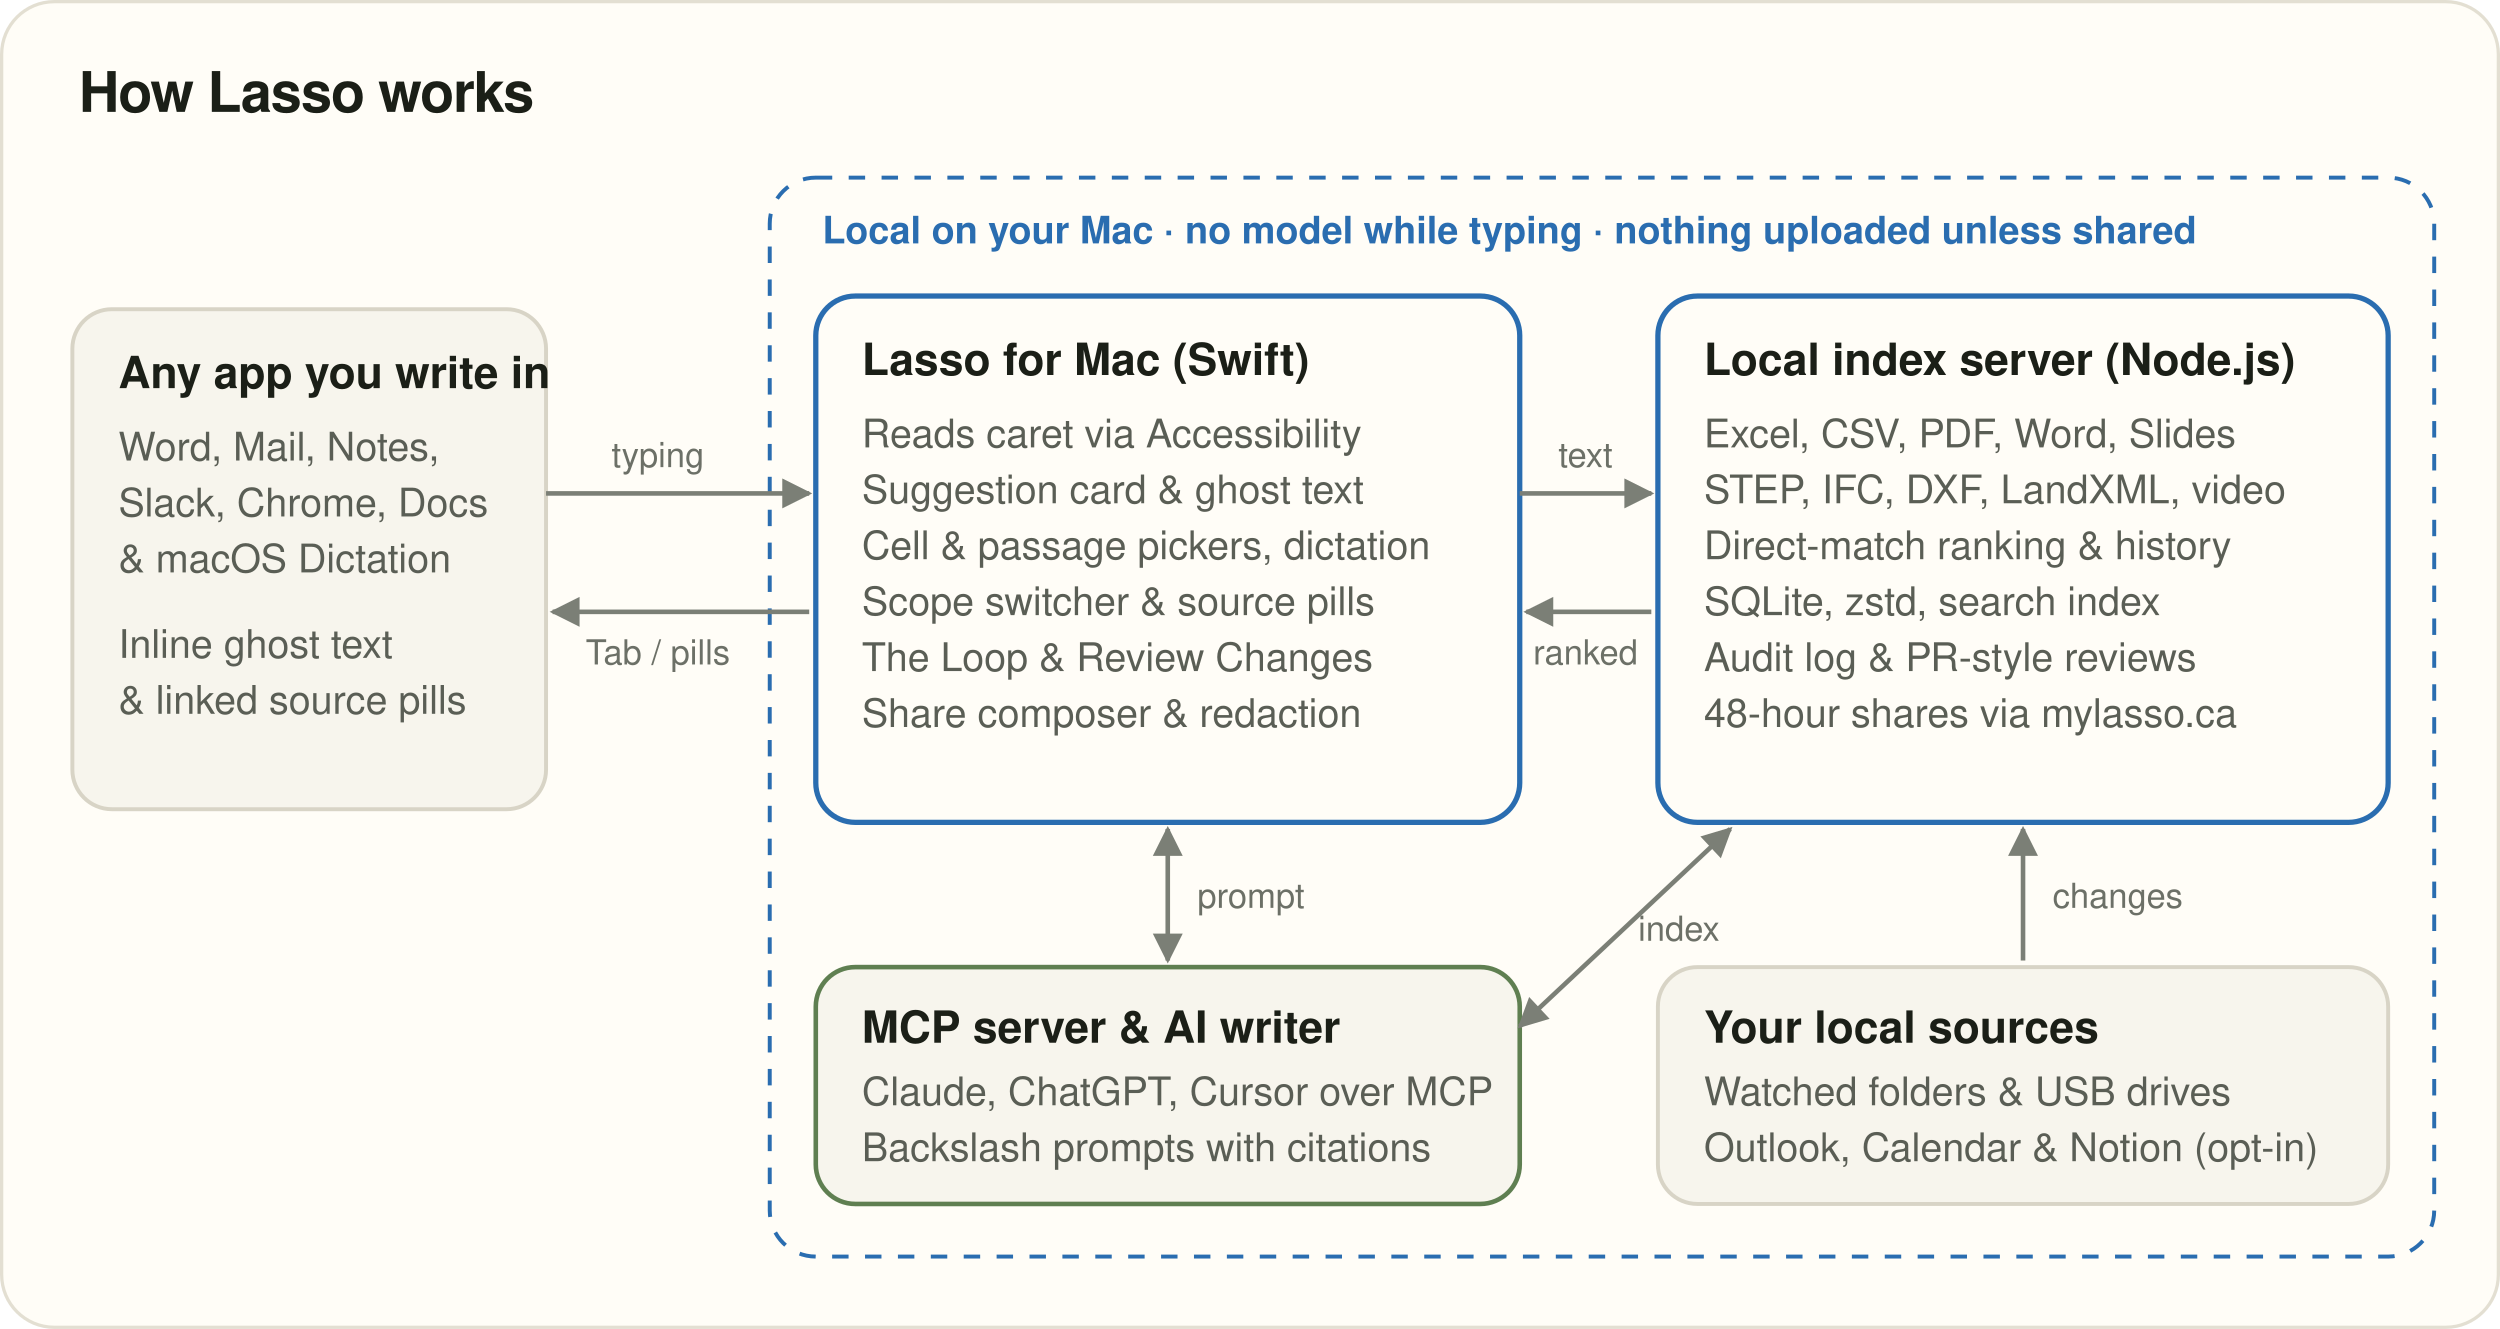
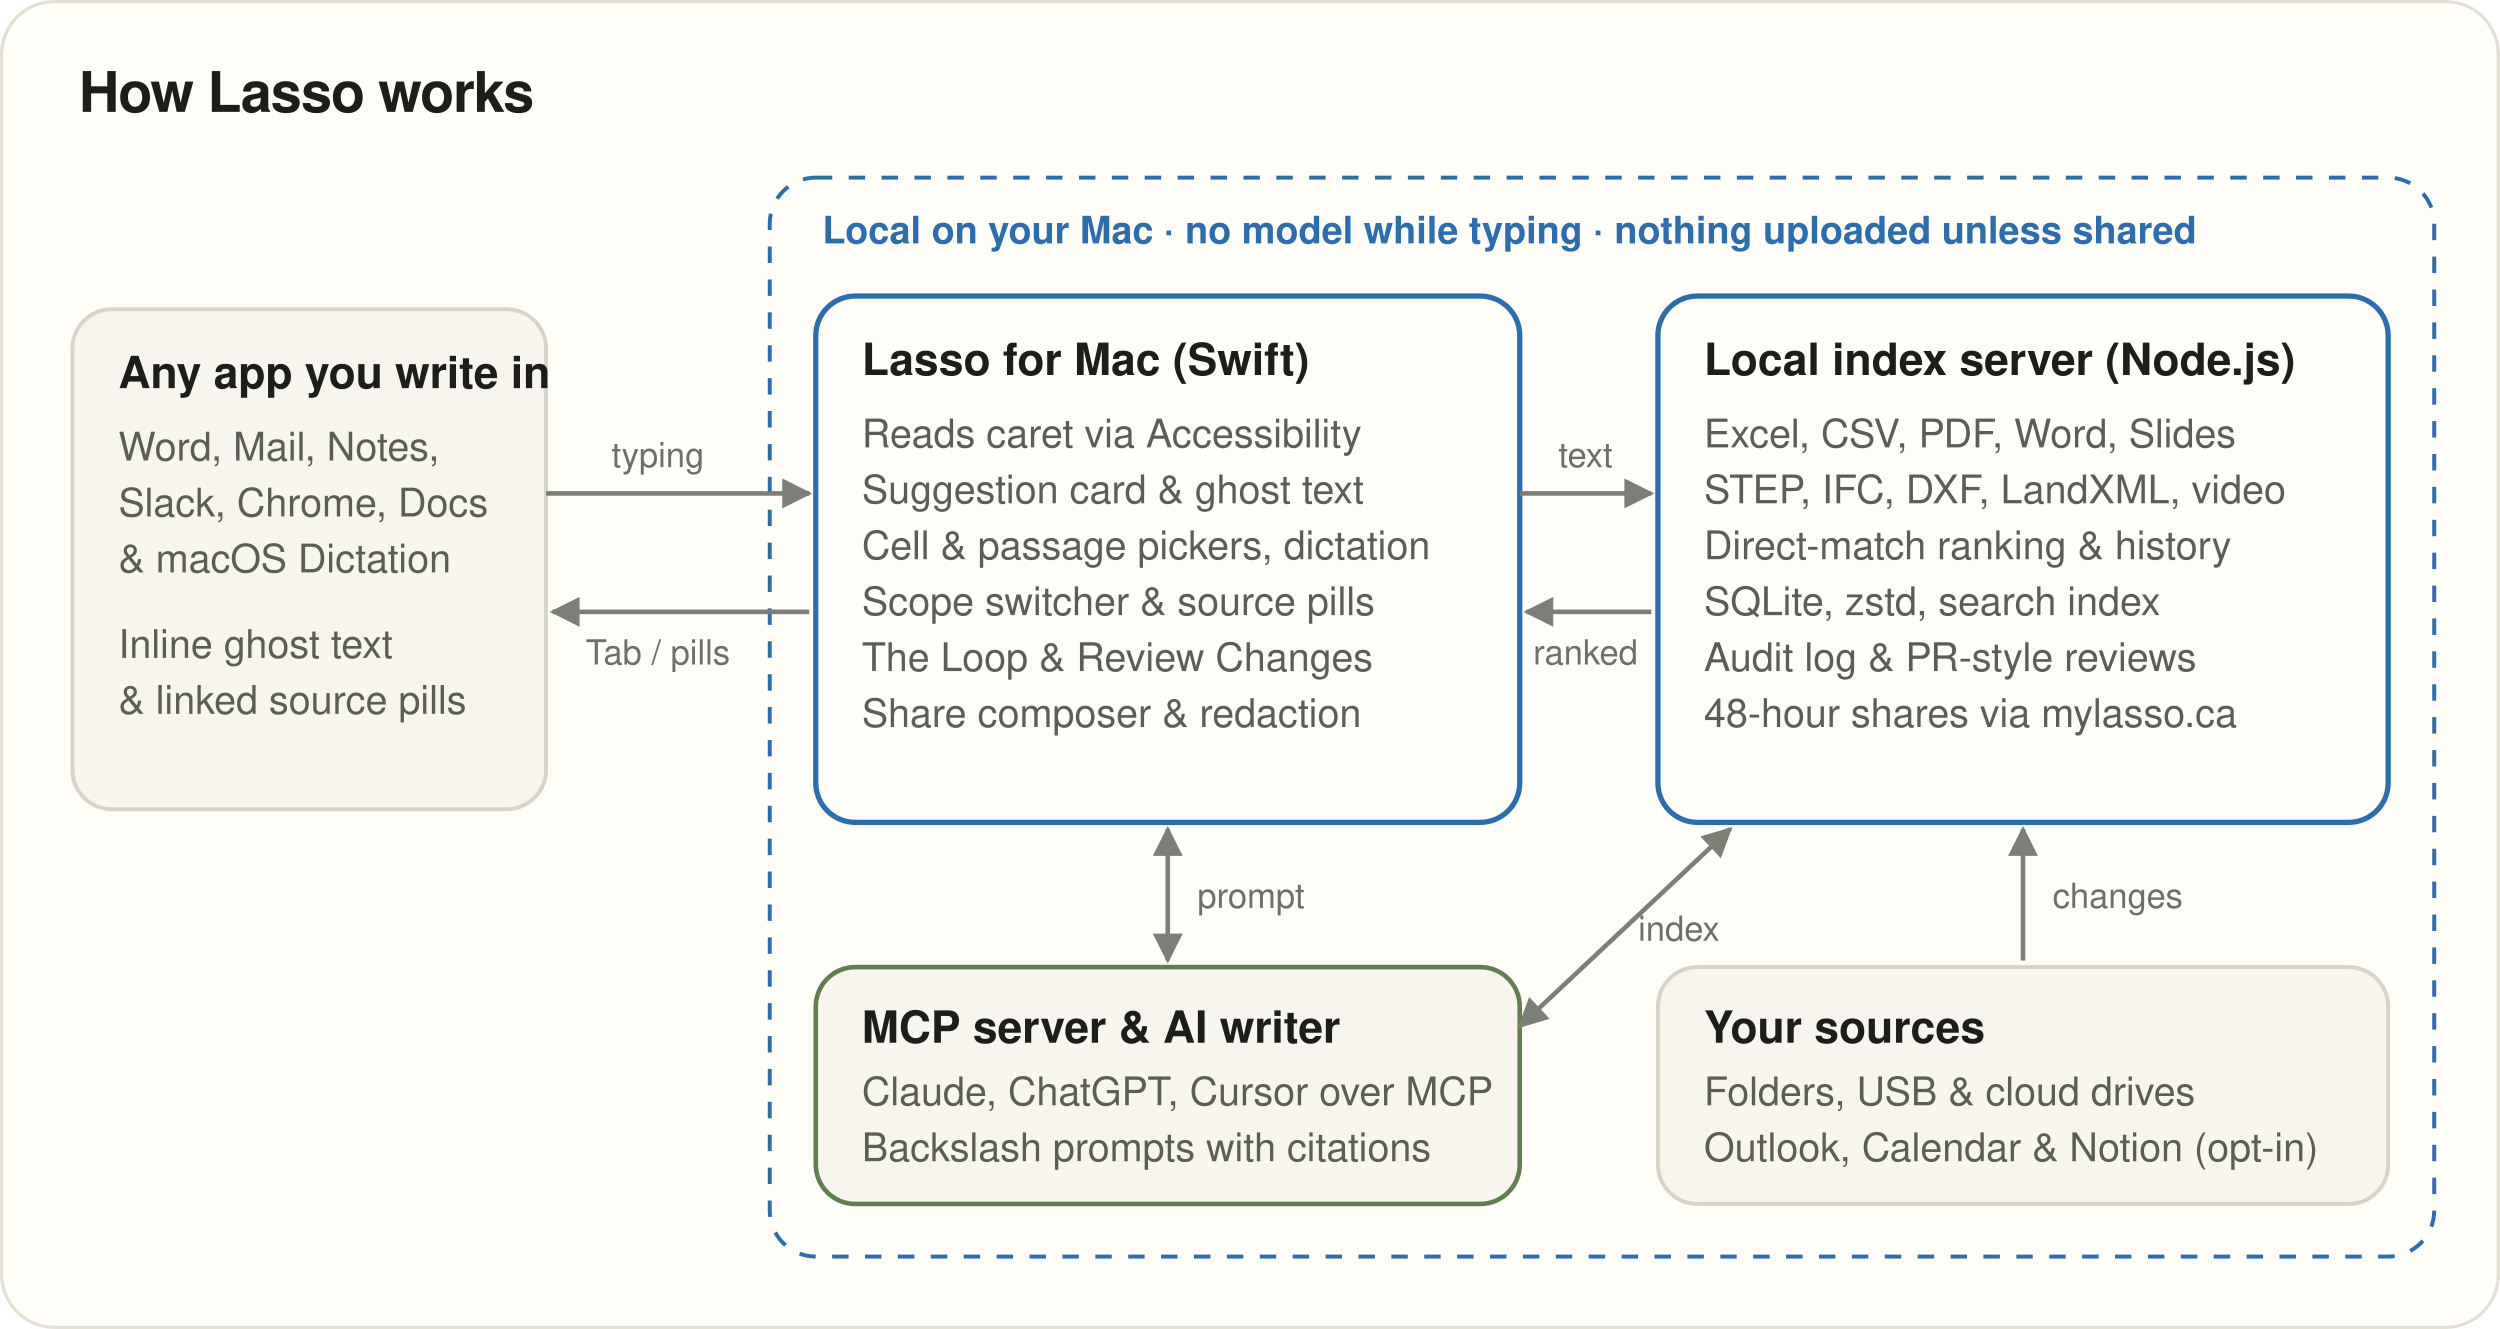
<svg xmlns="http://www.w3.org/2000/svg" width="760" height="404" viewBox="0 0 760 404" role="img" aria-labelledby="t d">
  <style>
  .surface { fill: #fffdf7; stroke: #e3dfd2; }
  .box { fill: #f7f5ed; stroke: #d8d4c6; stroke-width: 1.2; }
  .box-accent { fill: #fffdf7; stroke: #2a6db0; stroke-width: 1.6; }
  .box-soft { fill: #f7f5ed; stroke: #5f7f51; stroke-width: 1.4; }
  .title { fill: #1b1f17; font: 600 17px 'Figtree', -apple-system, BlinkMacSystemFont, 'Segoe UI', Helvetica, Arial, sans-serif; letter-spacing: -0.02em; }
  .head { fill: #1b1f17; font: 600 13.5px 'Figtree', -apple-system, BlinkMacSystemFont, 'Segoe UI', Helvetica, Arial, sans-serif; }
  .line { fill: #5a5e55; font: 12px 'Figtree', -apple-system, BlinkMacSystemFont, 'Segoe UI', Helvetica, Arial, sans-serif; }
  .edge { fill: #6c7067; font: 500 10.5px 'Figtree', -apple-system, BlinkMacSystemFont, 'Segoe UI', Helvetica, Arial, sans-serif; }
  .arrow { stroke: #7b7f76; stroke-width: 1.4; fill: none; }
  .head-fill { fill: #7b7f76; }
  .boundary { fill: none; stroke: #2a6db0; stroke-width: 1.2; stroke-dasharray: 5 5; }
  .boundary-label { fill: #2a6db0; font: 600 11.5px 'Figtree', -apple-system, BlinkMacSystemFont, 'Segoe UI', Helvetica, Arial, sans-serif; }
  @media (prefers-color-scheme: dark) {
    .surface { fill: #151513; stroke: #2c2c28; }
    .box { fill: #1d1d1a; stroke: #3a3a35; }
    .box-accent { fill: #1a1d21; stroke: #8ec5f4; }
    .box-soft { fill: #1b1e1a; stroke: #91a984; }
    .title, .head { fill: #f6f4ec; }
    .line { fill: #a9a79f; }
    .edge { fill: #8a8880; }
    .arrow { stroke: #8a8880; }
    .head-fill { fill: #8a8880; }
    .boundary { stroke: #8ec5f4; }
    .boundary-label { fill: #8ec5f4; }
  }
</style>
  <defs>
    <marker id="arrowhead" viewBox="0 0 10 10" refX="9" refY="5" markerWidth="6.5" markerHeight="6.5" orient="auto-start-reverse">
      <path class="head-fill" d="M0,0 L10,5 L0,10 z" />
    </marker>
  </defs>
  <rect class="surface" x="0.5" y="0.5" width="759" height="403" rx="16" />
  <text x="24" y="34" class="title">How Lasso works</text>
  <rect class="boundary" x="234" y="54" width="506" height="328" rx="14" />
  <text x="250" y="74" class="boundary-label">Local on your Mac · no model while typing · nothing uploaded unless shared</text>
  <rect class="box" x="22" y="94" width="144" height="152" rx="12" />
  <text x="36" y="118" class="head">Any app you write in</text>
  <text x="36" y="140" class="line">Word, Mail, Notes,</text>
  <text x="36" y="157" class="line">Slack, Chrome, Docs</text>
  <text x="36" y="174" class="line">&amp; macOS Dictation</text>
  <text x="36" y="200" class="line">Inline ghost text</text>
  <text x="36" y="217" class="line">&amp; linked source pills</text>
  <rect class="box-accent" x="248" y="90" width="214" height="160" rx="12" />
  <text x="262" y="114" class="head">Lasso for Mac (Swift)</text>
  <text x="262" y="136" class="line">Reads caret via Accessibility</text>
  <text x="262" y="153" class="line">Suggestion card &amp; ghost text</text>
  <text x="262" y="170" class="line">Cell &amp; passage pickers, dictation</text>
  <text x="262" y="187" class="line">Scope switcher &amp; source pills</text>
  <text x="262" y="204" class="line">The Loop &amp; Review Changes</text>
  <text x="262" y="221" class="line">Share composer &amp; redaction</text>
  <rect class="box-accent" x="504" y="90" width="222" height="160" rx="12" />
  <text x="518" y="114" class="head">Local index server (Node.js)</text>
  <text x="518" y="136" class="line">Excel, CSV, PDF, Word, Slides</text>
  <text x="518" y="153" class="line">STEP, IFC, DXF, LandXML, video</text>
  <text x="518" y="170" class="line">Direct-match ranking &amp; history</text>
  <text x="518" y="187" class="line">SQLite, zstd, search index</text>
  <text x="518" y="204" class="line">Audit log &amp; PR-style reviews</text>
  <text x="518" y="221" class="line">48-hour shares via mylasso.ca</text>
  <rect class="box-soft" x="248" y="294" width="214" height="72" rx="12" />
  <text x="262" y="317" class="head">MCP server &amp; AI writer</text>
  <text x="262" y="336" class="line">Claude, ChatGPT, Cursor over MCP</text>
  <text x="262" y="353" class="line">Backslash prompts with citations</text>
  <rect class="box" x="504" y="294" width="222" height="72" rx="12" />
-   <text x="518" y="317" class="head">Your local sources</text>
-   <text x="518" y="336" class="line">Watched folders &amp; USB drives</text>
+   <text x="518" y="317" class="head">Your sources</text>
+   <text x="518" y="336" class="line">Folders, USB &amp; cloud drives</text>
  <text x="518" y="353" class="line">Outlook, Calendar &amp; Notion (opt-in)</text>
  <path class="arrow" d="M166,150 H246" marker-end="url(#arrowhead)" />
  <path class="arrow" d="M246,186 H168" marker-end="url(#arrowhead)" />
  <text x="200" y="142" class="edge" text-anchor="middle">typing</text>
  <text x="200" y="202" class="edge" text-anchor="middle">Tab / pills</text>
  <path class="arrow" d="M462,150 H502" marker-end="url(#arrowhead)" />
  <path class="arrow" d="M502,186 H464" marker-end="url(#arrowhead)" />
  <text x="482" y="142" class="edge" text-anchor="middle">text</text>
  <text x="482" y="202" class="edge" text-anchor="middle">ranked</text>
  <path class="arrow" d="M615,292 V252" marker-end="url(#arrowhead)" />
  <text x="624" y="276" class="edge">changes</text>
  <path class="arrow" d="M355,292 V252" marker-end="url(#arrowhead)" marker-start="url(#arrowhead)" />
  <text x="364" y="276" class="edge">prompt</text>
  <path class="arrow" d="M462,312 L526,252" marker-end="url(#arrowhead)" marker-start="url(#arrowhead)" />
  <text x="498" y="286" class="edge">index</text>
</svg>
